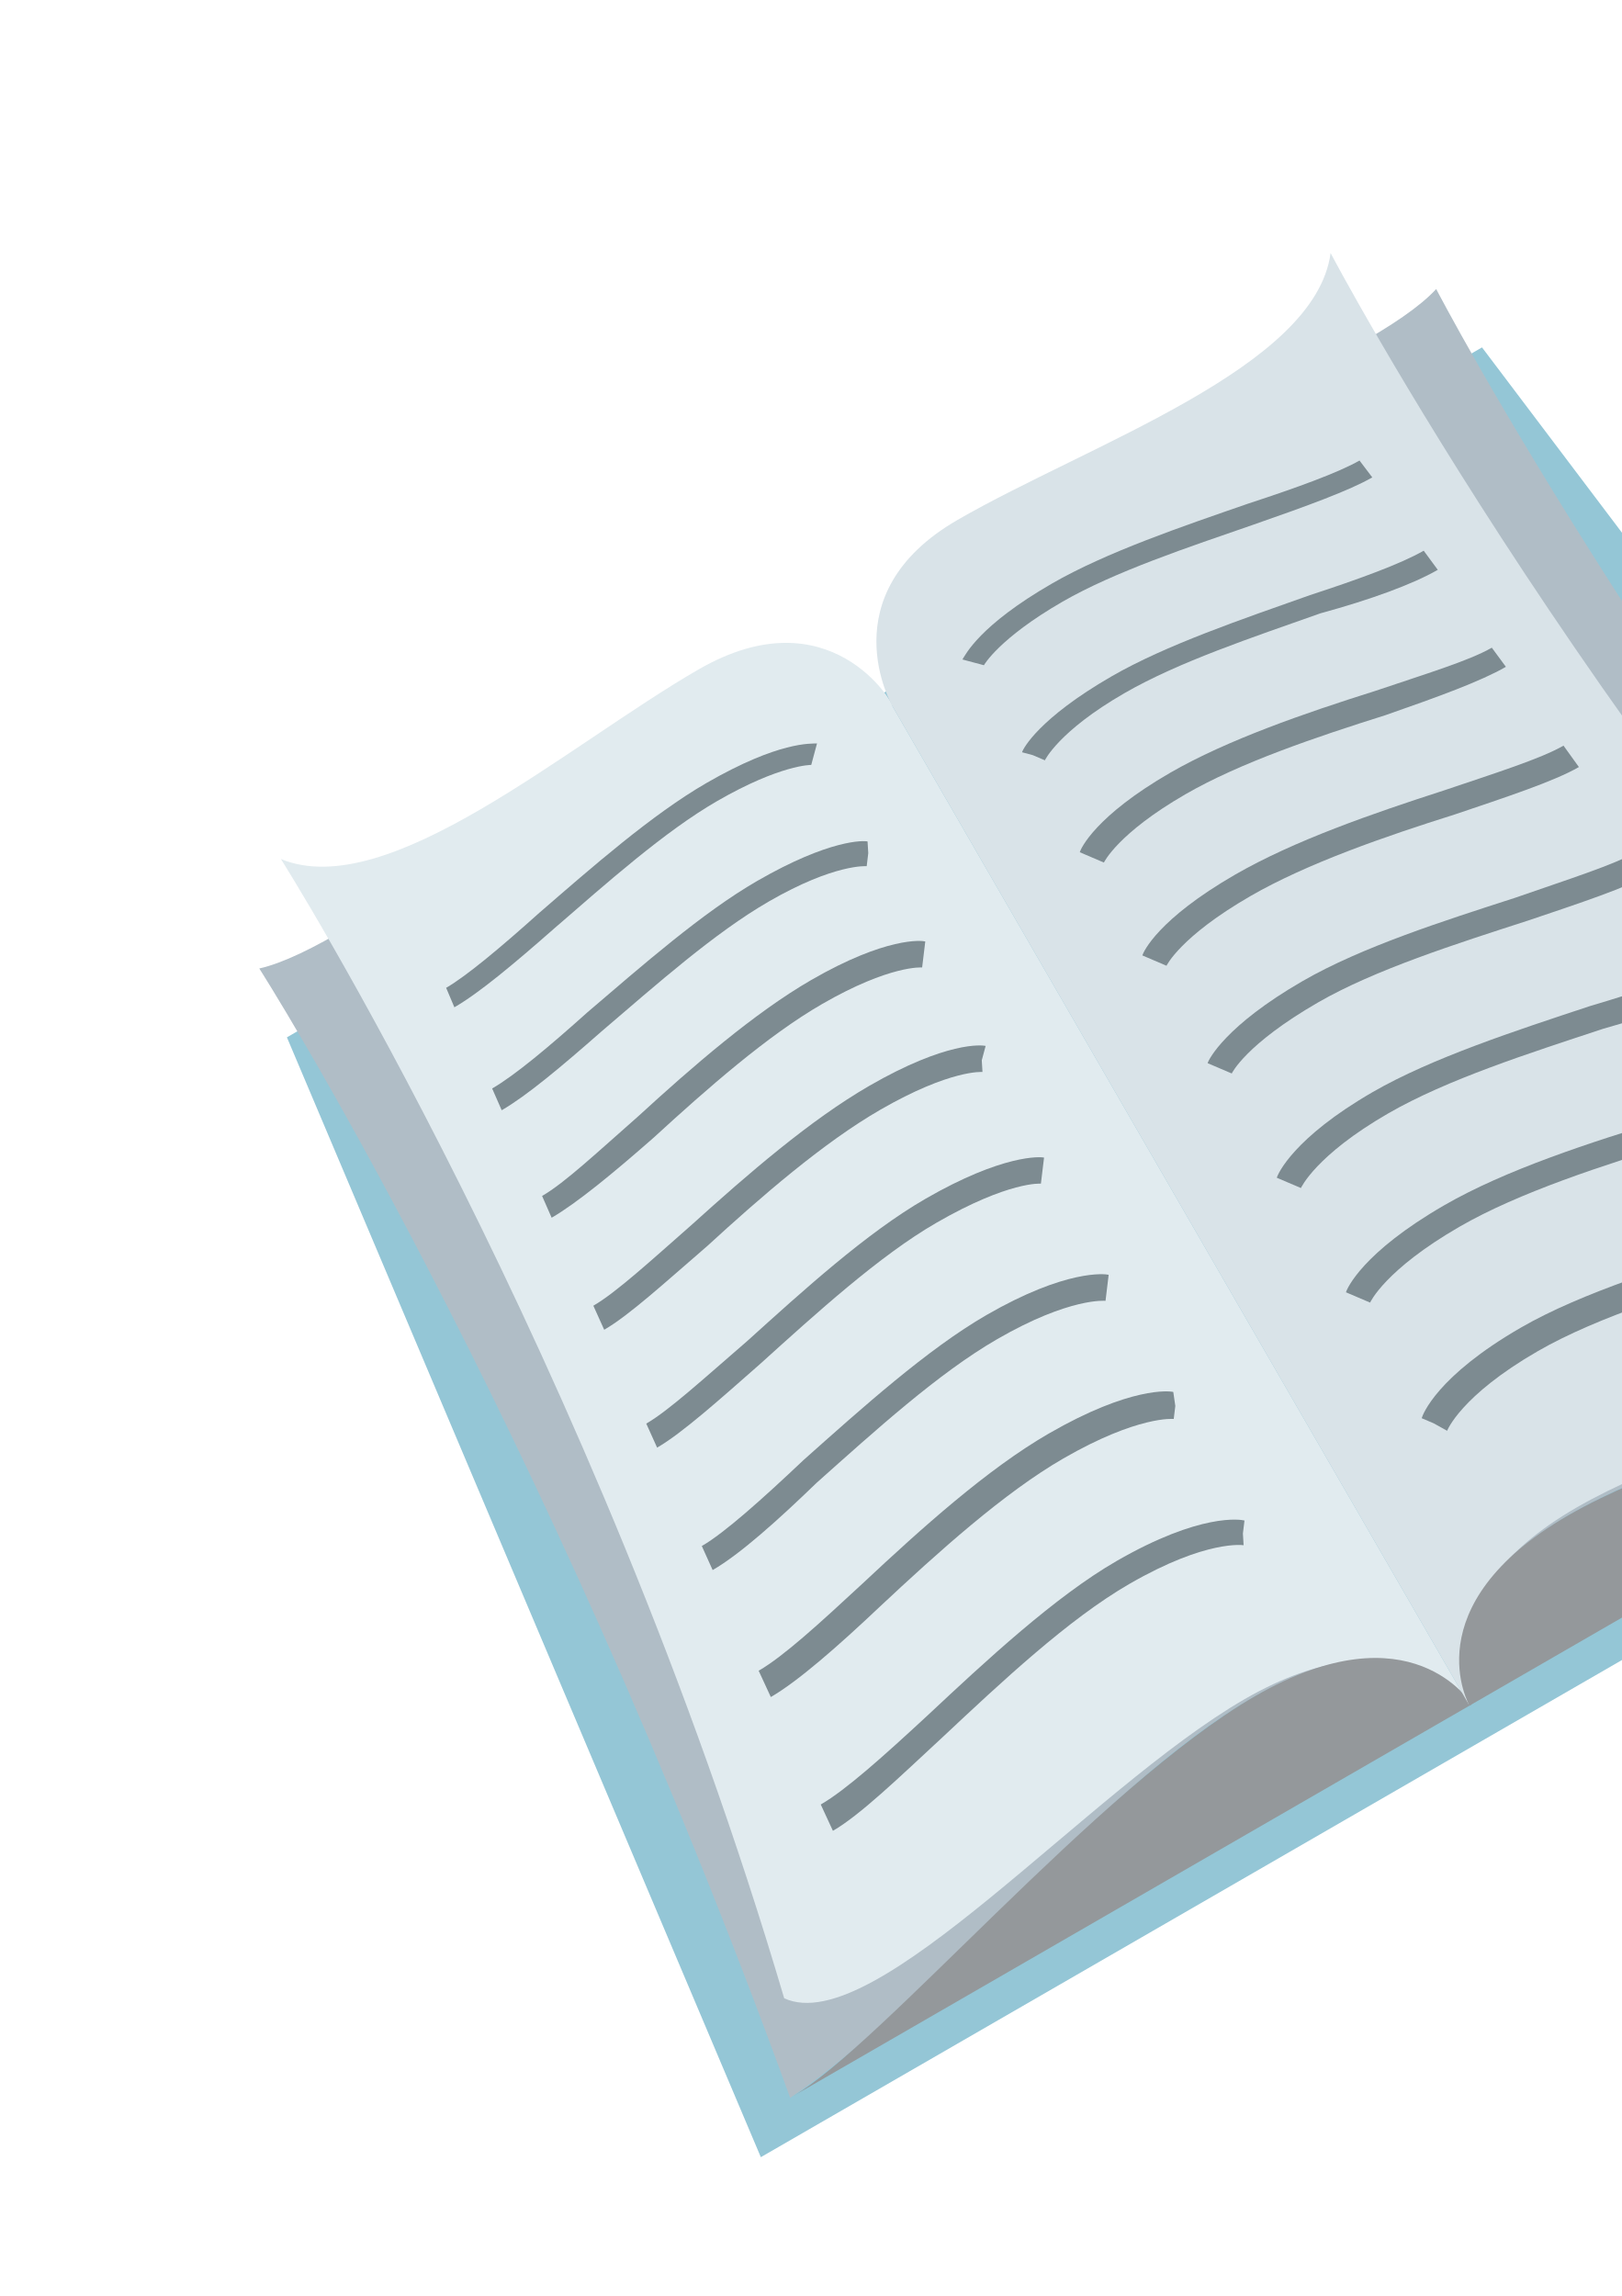
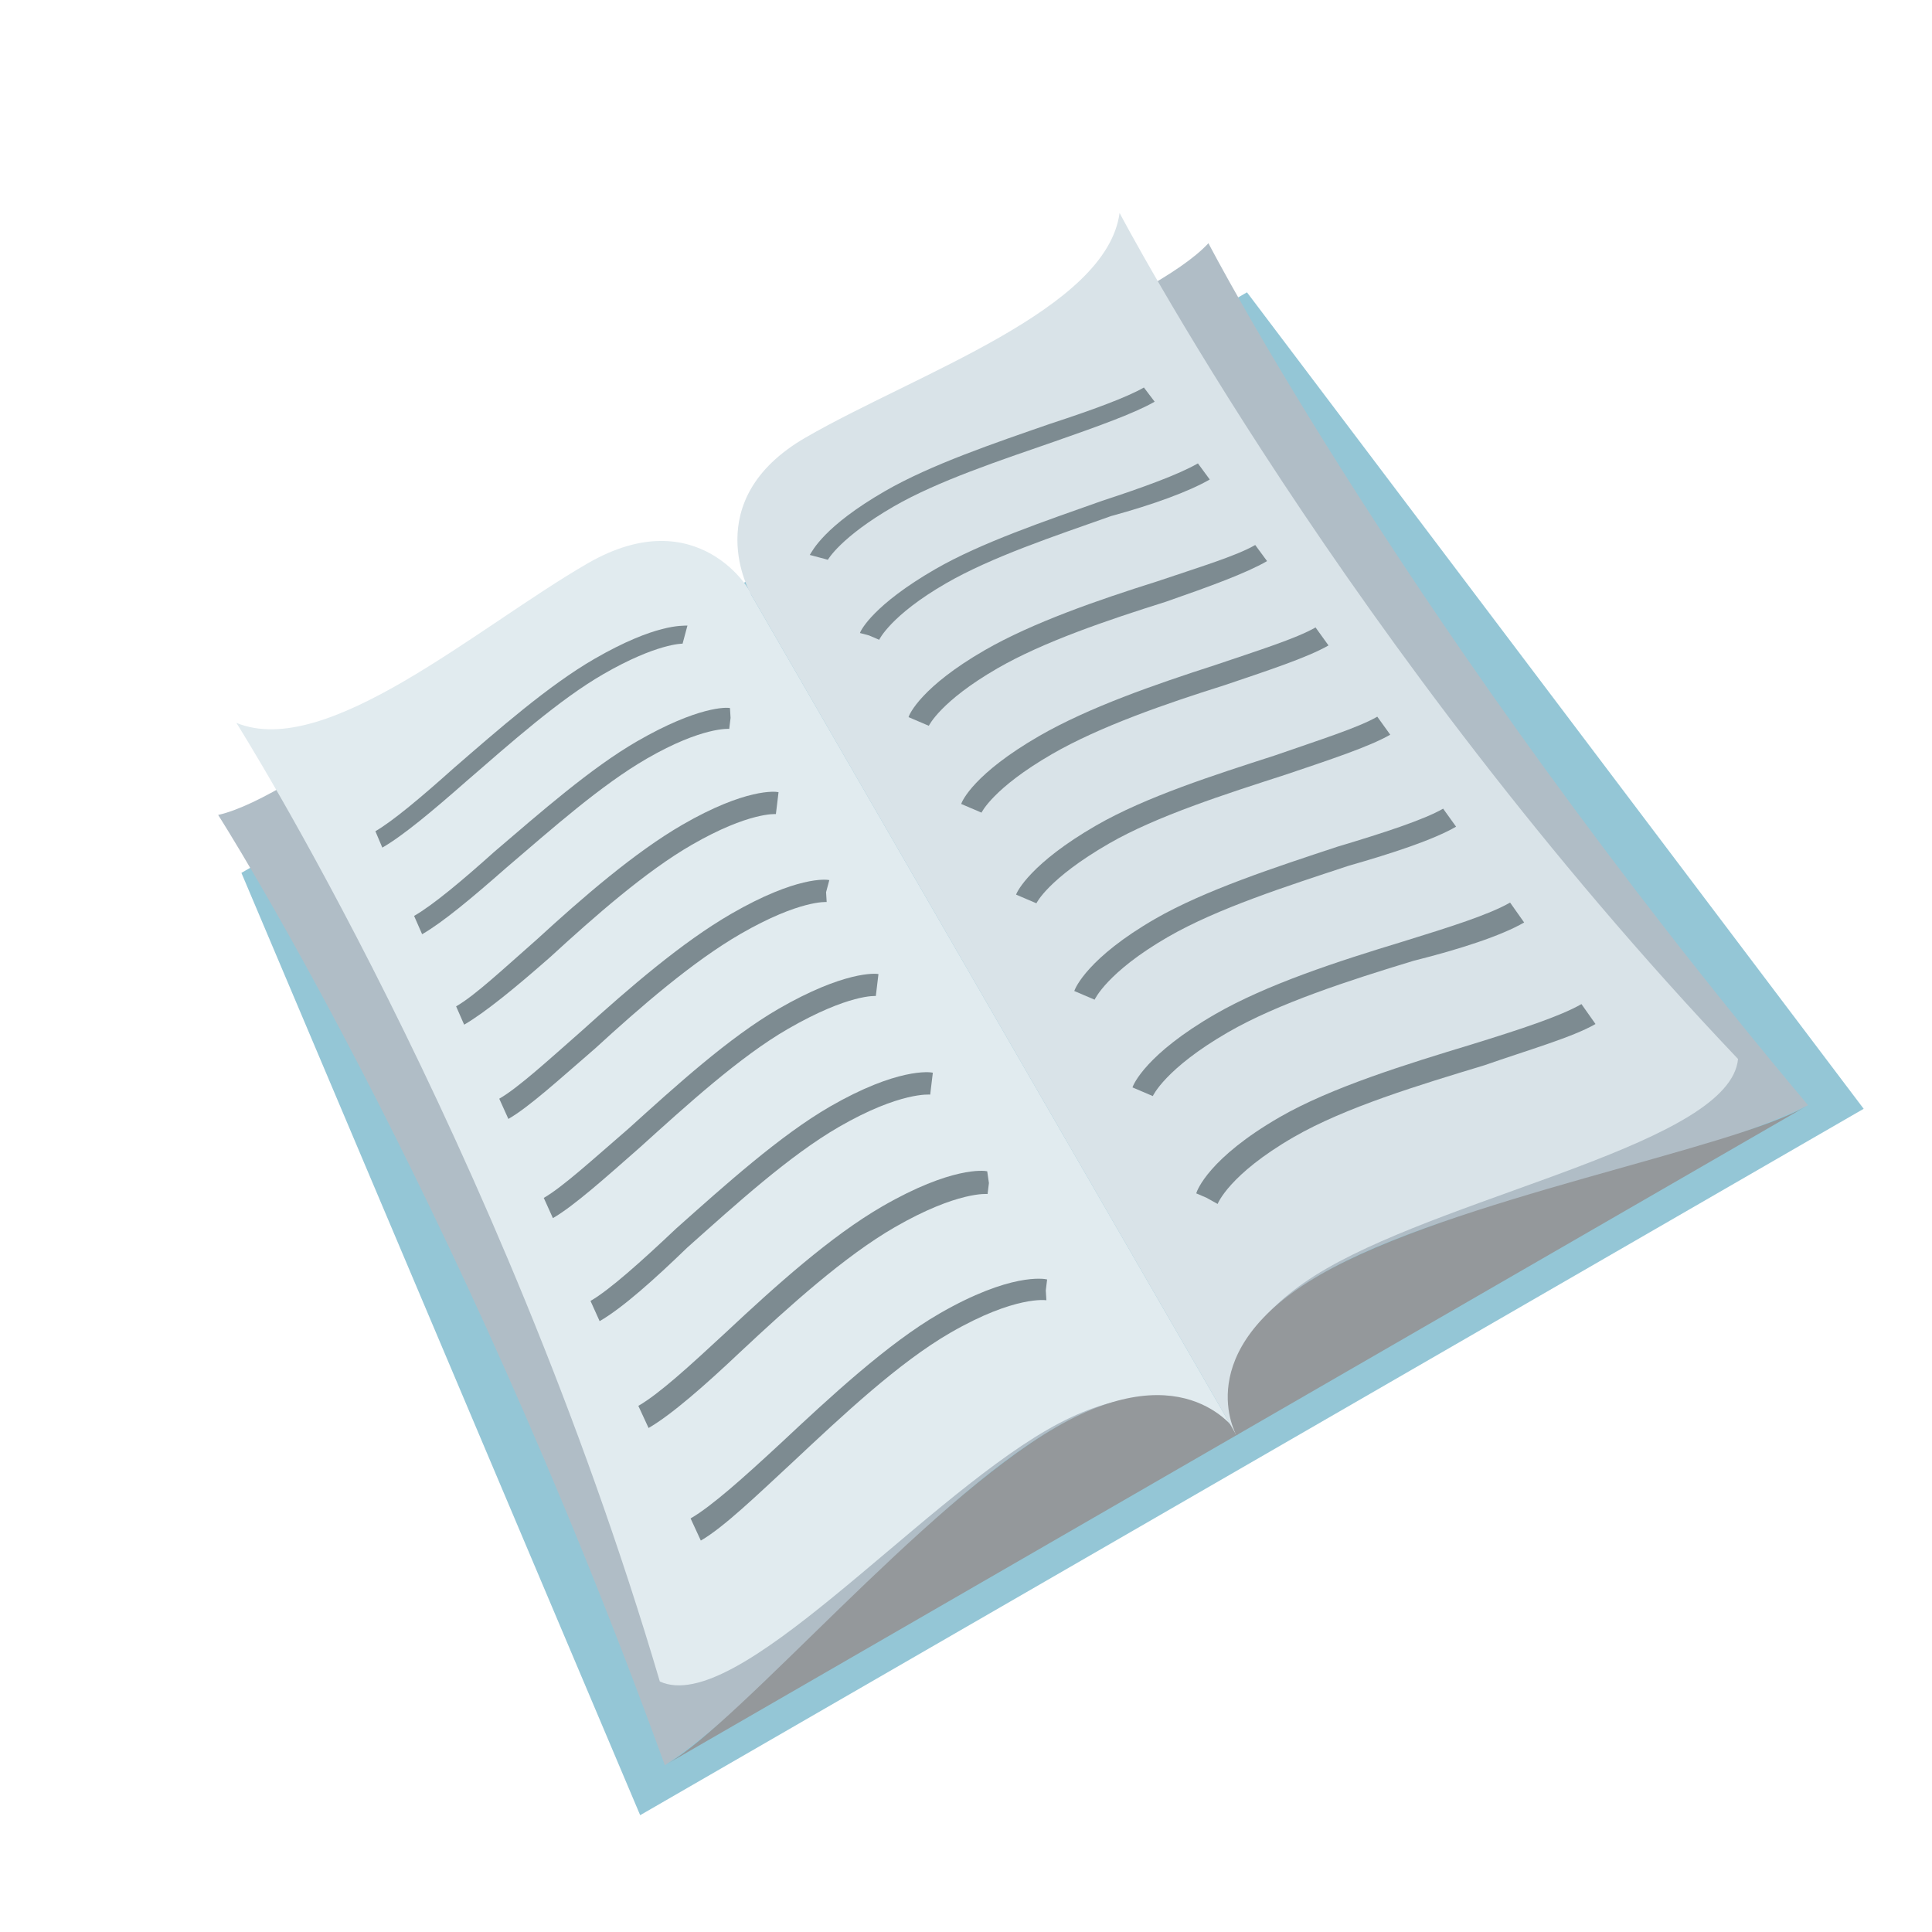
- <svg xmlns="http://www.w3.org/2000/svg" width="113" height="160" viewBox="0 0 113 160" fill="none">
+ <svg xmlns="http://www.w3.org/2000/svg" width="160" height="160" viewBox="0 0 160 160" fill="none">
  <path d="M154.341 91.826L53.016 150.326L19.993 72.288L103.269 24.209L154.341 91.826Z" fill="#94C6D6" />
  <path d="M49.158 47.85C39.975 53.152 24.614 66.032 18.067 67.49C18.067 67.49 37.499 97.856 55.061 146.19C65.528 139.091 76.528 124.507 87.294 118.292C98.218 111.985 102.24 118.951 102.24 118.951L62.661 50.398C62.978 50.215 58.341 42.549 49.158 47.85Z" fill="#B0BDC6" />
  <path d="M48.676 46.651C39.494 51.952 27.049 62.937 19.575 59.864C19.575 59.864 41.383 94.347 54.644 139.253C60.961 142.15 75.804 124.715 86.728 118.407C97.652 112.1 102.398 118.859 102.398 118.859L62.18 49.198C62.338 49.107 57.859 41.349 48.676 46.651" fill="#E1EBEF" />
-   <path d="M87.453 118.2C76.528 124.507 61.394 142.534 55.219 146.098L102.557 118.768C102.557 118.768 98.377 111.893 87.453 118.2Z" fill="#94989B" />
-   <path d="M31.662 70.195L31.088 68.838C32.513 68.015 34.931 65.986 37.573 63.616C41.232 60.448 45.434 56.756 49.233 54.562C54.3 51.637 56.523 51.831 56.931 51.807L56.73 52.556L56.529 53.305C56.529 53.305 54.398 53.269 49.965 55.828C46.323 57.931 42.28 61.532 38.621 64.7C35.82 67.161 33.403 69.19 31.662 70.195" fill="#7D8B91" />
-   <path d="M34.959 77.369L34.294 75.853C35.877 74.939 38.295 72.91 40.937 70.54C44.755 67.28 48.956 63.588 52.756 61.394C57.822 58.469 60.203 58.572 60.453 58.639L60.502 59.455L60.393 60.362C60.393 60.362 58.17 60.168 53.578 62.819C49.779 65.013 45.736 68.614 41.918 71.873C39.117 74.335 36.7 76.363 34.959 77.369" fill="#7D8B91" />
+   <path d="M87.452 118.2C76.528 124.507 61.394 142.533 55.219 146.098L102.557 118.768C102.557 118.768 98.376 111.893 87.452 118.2Z" fill="#94989B" />
+   <path d="M31.662 70.196L31.088 68.838C32.513 68.015 34.931 65.986 37.573 63.616C41.232 60.448 45.434 56.756 49.233 54.562C54.3 51.637 56.523 51.831 56.931 51.807L56.73 52.556L56.529 53.305C56.529 53.305 54.398 53.269 49.965 55.829C46.323 57.931 42.28 61.532 38.621 64.7C35.82 67.161 33.403 69.19 31.662 70.196" fill="#7D8B91" />
+   <path d="M34.959 77.369L34.294 75.853C35.877 74.939 38.295 72.91 40.937 70.54C44.755 67.28 48.956 63.588 52.756 61.394C57.822 58.469 60.203 58.572 60.453 58.639L60.502 59.455L60.393 60.363C60.393 60.363 58.17 60.168 53.578 62.819C49.779 65.013 45.736 68.614 41.918 71.873C39.117 74.335 36.7 76.364 34.959 77.369" fill="#7D8B91" />
  <path d="M38.439 84.859L37.774 83.343C39.358 82.429 41.683 80.241 44.484 77.78C48.21 74.362 52.57 70.579 56.528 68.293C61.752 65.277 64.225 65.538 64.475 65.605L64.366 66.513L64.256 67.42C64.256 67.42 62.033 67.226 57.284 69.968C53.484 72.162 49.283 75.854 45.556 79.272C42.756 81.733 40.18 83.853 38.439 84.859" fill="#7D8B91" />
  <path d="M42.102 92.666L41.346 90.991C42.929 90.077 45.413 87.798 48.214 85.337C52.098 81.828 56.458 78.044 60.574 75.668C65.957 72.56 68.43 72.821 68.68 72.888L68.412 73.887L68.461 74.703C68.461 74.703 66.238 74.509 61.33 77.342C57.372 79.627 53.013 83.411 49.286 86.829C46.327 89.382 43.843 91.66 42.102 92.666" fill="#7D8B91" />
-   <path d="M45.789 100.88L45.033 99.206C46.616 98.292 49.1 96.013 52.059 93.46C55.944 89.951 60.37 85.918 64.487 83.541C69.87 80.433 72.501 80.603 72.751 80.67L72.641 81.578L72.532 82.485C72.532 82.485 70.309 82.291 65.243 85.216C61.285 87.501 56.858 91.534 52.974 95.043C50.173 97.505 47.53 99.875 45.789 100.88" fill="#7D8B91" />
-   <path d="M49.659 109.412L48.903 107.737C50.486 106.823 53.129 104.453 55.996 101.742C60.039 98.141 64.624 94.017 68.74 91.64C74.282 88.441 77.004 88.769 77.254 88.836L77.144 89.743L77.035 90.651C77.035 90.651 74.562 90.39 69.496 93.315C65.38 95.691 60.953 99.724 56.911 103.325C54.201 105.945 51.559 108.315 49.659 109.412Z" fill="#7D8B91" />
-   <path d="M53.712 118.26L52.865 116.427C54.606 115.421 57.09 113.143 60.116 110.34C64.226 106.49 68.811 102.365 73.085 99.897C78.785 96.606 81.507 96.934 81.757 97.001L81.898 97.976L81.788 98.883C81.788 98.883 79.316 98.622 74.091 101.639C69.975 104.015 65.39 108.14 61.28 111.99C58.413 114.701 55.612 117.163 53.712 118.26" fill="#7D8B91" />
+   <path d="M45.789 100.88L45.033 99.206C46.616 98.292 49.1 96.013 52.059 93.46C55.944 89.951 60.37 85.918 64.487 83.541C69.87 80.433 72.501 80.603 72.75 80.67L72.641 81.577L72.532 82.485C72.532 82.485 70.309 82.291 65.243 85.216C61.285 87.501 56.858 91.534 52.974 95.043C50.173 97.505 47.53 99.875 45.789 100.88" fill="#7D8B91" />
+   <path d="M49.659 109.412L48.903 107.737C50.486 106.823 53.129 104.453 55.996 101.742C60.039 98.141 64.624 94.017 68.74 91.64C74.282 88.441 77.004 88.769 77.254 88.836L77.144 89.743L77.035 90.651C77.035 90.651 74.562 90.39 69.496 93.315C65.38 95.691 60.953 99.725 56.911 103.325C54.201 105.945 51.559 108.315 49.659 109.412Z" fill="#7D8B91" />
+   <path d="M53.712 118.26L52.865 116.427C54.606 115.421 57.09 113.143 60.116 110.34C64.226 106.49 68.811 102.365 73.085 99.897C78.785 96.607 81.507 96.935 81.757 97.001L81.898 97.976L81.788 98.883C81.788 98.883 79.316 98.622 74.091 101.639C69.975 104.015 65.39 108.14 61.28 111.99C58.412 114.702 55.612 117.163 53.712 118.26" fill="#7D8B91" />
  <path d="M58.039 127.583L57.192 125.75C58.933 124.744 61.576 122.374 64.602 119.572C68.712 115.721 73.522 111.256 77.796 108.788C83.654 105.406 86.468 105.892 86.718 105.959L86.608 106.866L86.657 107.682C86.657 107.682 84.093 107.263 78.71 110.371C74.436 112.839 69.784 117.213 65.674 121.064C62.648 123.866 59.939 126.486 58.039 127.583" fill="#7D8B91" />
  <path d="M67.523 37.247C76.706 31.946 95.541 25.082 100.077 20.141C100.077 20.141 116.659 52.153 149.736 91.529C138.355 97.044 120.225 99.279 109.459 105.495C98.535 111.802 102.557 118.768 102.557 118.768L62.978 50.215C62.819 50.307 58.341 42.549 67.523 37.247" fill="#B0BDC6" />
-   <path d="M66.725 36.23C75.908 30.929 91.643 25.644 92.719 17.634C92.719 17.634 111.678 53.763 143.937 87.7C143.287 94.619 120.767 98.755 109.843 105.062C98.918 111.369 102.398 118.859 102.398 118.859L62.18 49.198C62.18 49.198 57.701 41.441 66.725 36.23" fill="#D9E3E8" />
-   <path d="M109.301 105.586C120.225 99.279 143.403 95.185 149.578 91.62L102.398 118.859C102.398 118.859 98.376 111.893 109.301 105.586Z" fill="#94989B" />
-   <path d="M95.623 33.267L94.733 32.092C93.308 32.915 90.343 33.994 86.969 35.097C82.396 36.682 77.098 38.474 73.298 40.668C68.232 43.593 67.288 45.616 67.063 45.957L67.812 46.157L68.561 46.358C68.561 46.358 69.596 44.494 74.029 41.935C77.671 39.833 82.81 38.132 87.384 36.547C91.074 35.26 94.04 34.181 95.623 33.267" fill="#7D8B91" />
-   <path d="M100.187 39.709L99.206 38.376C97.623 39.29 94.657 40.369 91.283 41.472C86.551 43.149 81.253 44.941 77.454 47.135C72.387 50.06 71.286 52.174 71.219 52.423L71.968 52.624L72.809 52.983C72.809 52.983 73.752 50.961 78.343 48.31C82.143 46.116 87.283 44.415 92.014 42.739C95.479 41.794 98.445 40.715 100.187 39.709" fill="#7D8B91" />
-   <path d="M104.933 46.468L103.952 45.135C102.369 46.049 99.312 46.97 95.78 48.164C90.957 49.682 85.5 51.566 81.542 53.851C76.318 56.868 75.308 59.14 75.241 59.389L76.081 59.748L76.922 60.108C76.922 60.108 77.865 58.085 82.615 55.343C86.415 53.149 91.713 51.357 96.536 49.839C100.226 48.553 103.192 47.474 104.933 46.468" fill="#7D8B91" />
-   <path d="M110.021 53.452L108.948 51.961C107.365 52.875 104.15 53.887 100.618 55.081C95.636 56.691 90.18 58.575 86.064 60.951C80.681 64.059 79.671 66.331 79.604 66.581L80.444 66.94L81.285 67.299C81.285 67.299 82.228 65.277 87.136 62.443C91.094 60.158 96.55 58.274 101.374 56.756C104.906 55.561 108.279 54.458 110.021 53.452" fill="#7D8B91" />
-   <path d="M115.133 60.844L114.061 59.353C112.477 60.267 109.262 61.279 105.572 62.565C100.59 64.174 94.884 65.991 90.768 68.368C85.385 71.476 84.216 73.839 84.15 74.089L84.99 74.448L85.831 74.807C85.831 74.807 86.774 72.784 91.84 69.859C95.798 67.574 101.504 65.758 106.486 64.148C110.018 62.953 113.392 61.85 115.133 60.844" fill="#7D8B91" />
+   <path d="M66.725 36.231C75.908 30.929 91.643 25.644 92.719 17.634C92.719 17.634 111.678 53.763 143.937 87.7C143.287 94.619 120.767 98.755 109.843 105.062C98.918 111.369 102.398 118.859 102.398 118.859L62.18 49.198C62.18 49.198 57.701 41.441 66.725 36.231" fill="#D9E3E8" />
+   <path d="M109.301 105.586C120.225 99.279 143.403 95.185 149.578 91.62L102.398 118.859C102.398 118.859 98.377 111.893 109.301 105.586Z" fill="#94989B" />
+   <path d="M95.623 33.267L94.733 32.092C93.308 32.915 90.343 33.994 86.969 35.097C82.396 36.682 77.098 38.475 73.298 40.668C68.232 43.593 67.288 45.616 67.063 45.957L67.812 46.157L68.561 46.358C68.561 46.358 69.596 44.494 74.029 41.935C77.671 39.833 82.81 38.132 87.384 36.547C91.074 35.261 94.04 34.181 95.623 33.267" fill="#7D8B91" />
+   <path d="M100.187 39.71L99.206 38.376C97.622 39.29 94.657 40.369 91.283 41.472C86.551 43.149 81.253 44.941 77.454 47.135C72.387 50.06 71.286 52.174 71.219 52.423L71.968 52.624L72.809 52.983C72.809 52.983 73.752 50.961 78.343 48.31C82.143 46.116 87.283 44.416 92.014 42.739C95.479 41.794 98.445 40.715 100.187 39.71" fill="#7D8B91" />
+   <path d="M104.933 46.468L103.952 45.135C102.369 46.049 99.312 46.97 95.78 48.164C90.957 49.683 85.501 51.566 81.543 53.851C76.318 56.868 75.308 59.14 75.241 59.389L76.081 59.749L76.922 60.108C76.922 60.108 77.865 58.085 82.615 55.343C86.415 53.149 91.713 51.357 96.536 49.839C100.226 48.553 103.192 47.474 104.933 46.468" fill="#7D8B91" />
+   <path d="M110.021 53.452L108.948 51.961C107.365 52.875 104.15 53.887 100.618 55.082C95.636 56.691 90.18 58.575 86.064 60.951C80.681 64.059 79.671 66.331 79.604 66.581L80.444 66.94L81.285 67.299C81.285 67.299 82.228 65.277 87.136 62.443C91.094 60.158 96.55 58.274 101.374 56.756C104.906 55.561 108.279 54.458 110.021 53.452" fill="#7D8B91" />
+   <path d="M115.133 60.844L114.061 59.353C112.477 60.267 109.262 61.279 105.572 62.565C100.59 64.174 94.884 65.991 90.768 68.368C85.385 71.476 84.216 73.839 84.15 74.089L84.99 74.448L85.831 74.807C85.831 74.807 86.774 72.785 91.84 69.86C95.798 67.575 101.504 65.758 106.486 64.148C110.018 62.953 113.392 61.85 115.133 60.844" fill="#7D8B91" />
  <path d="M120.586 68.462L119.514 66.97C117.931 67.884 114.557 68.987 110.775 70.115C105.636 71.816 99.771 73.724 95.655 76.101C90.114 79.3 89.037 81.822 88.97 82.072L89.81 82.431L90.651 82.79C90.651 82.79 91.661 80.518 96.727 77.593C100.844 75.216 106.55 73.399 111.689 71.699C115.313 70.662 118.687 69.559 120.586 68.462Z" fill="#7D8B91" />
-   <path d="M126.223 76.396L125.059 74.746C123.317 75.751 120.102 76.763 116.162 77.982C110.772 79.616 104.908 81.525 100.633 83.993C94.934 87.283 93.856 89.805 93.79 90.055L94.63 90.414L95.471 90.773C95.471 90.773 96.481 88.501 101.706 85.484C105.822 83.108 111.686 81.2 117.076 79.566C120.949 78.596 124.323 77.493 126.223 76.396" fill="#7D8B91" />
-   <path d="M132.133 84.805L130.969 83.154C129.228 84.16 125.854 85.263 121.914 86.483C116.524 88.117 110.252 90.049 105.977 92.517C100.119 95.899 99.134 98.579 99.067 98.829L99.907 99.188L100.839 99.706C100.839 99.706 101.758 97.275 107.141 94.167C111.416 91.7 117.53 89.858 122.919 88.224C126.61 86.938 130.233 85.901 132.133 84.805" fill="#7D8B91" />
+   <path d="M126.223 76.396L125.059 74.746C123.317 75.751 120.102 76.763 116.162 77.983C110.772 79.617 104.908 81.525 100.633 83.993C94.934 87.283 93.856 89.805 93.79 90.055L94.63 90.414L95.471 90.773C95.471 90.773 96.481 88.501 101.706 85.484C105.822 83.108 111.686 81.2 117.076 79.566C120.949 78.596 124.323 77.493 126.223 76.396" fill="#7D8B91" />
+   <path d="M132.133 84.805L130.969 83.154C129.228 84.16 125.854 85.263 121.914 86.483C116.524 88.117 110.252 90.049 105.977 92.517C100.119 95.899 99.134 98.579 99.067 98.829L99.907 99.188L100.839 99.706C100.839 99.706 101.758 97.275 107.141 94.168C111.416 91.7 117.53 89.858 122.919 88.224C126.61 86.938 130.233 85.901 132.133 84.805" fill="#7D8B91" />
</svg>
